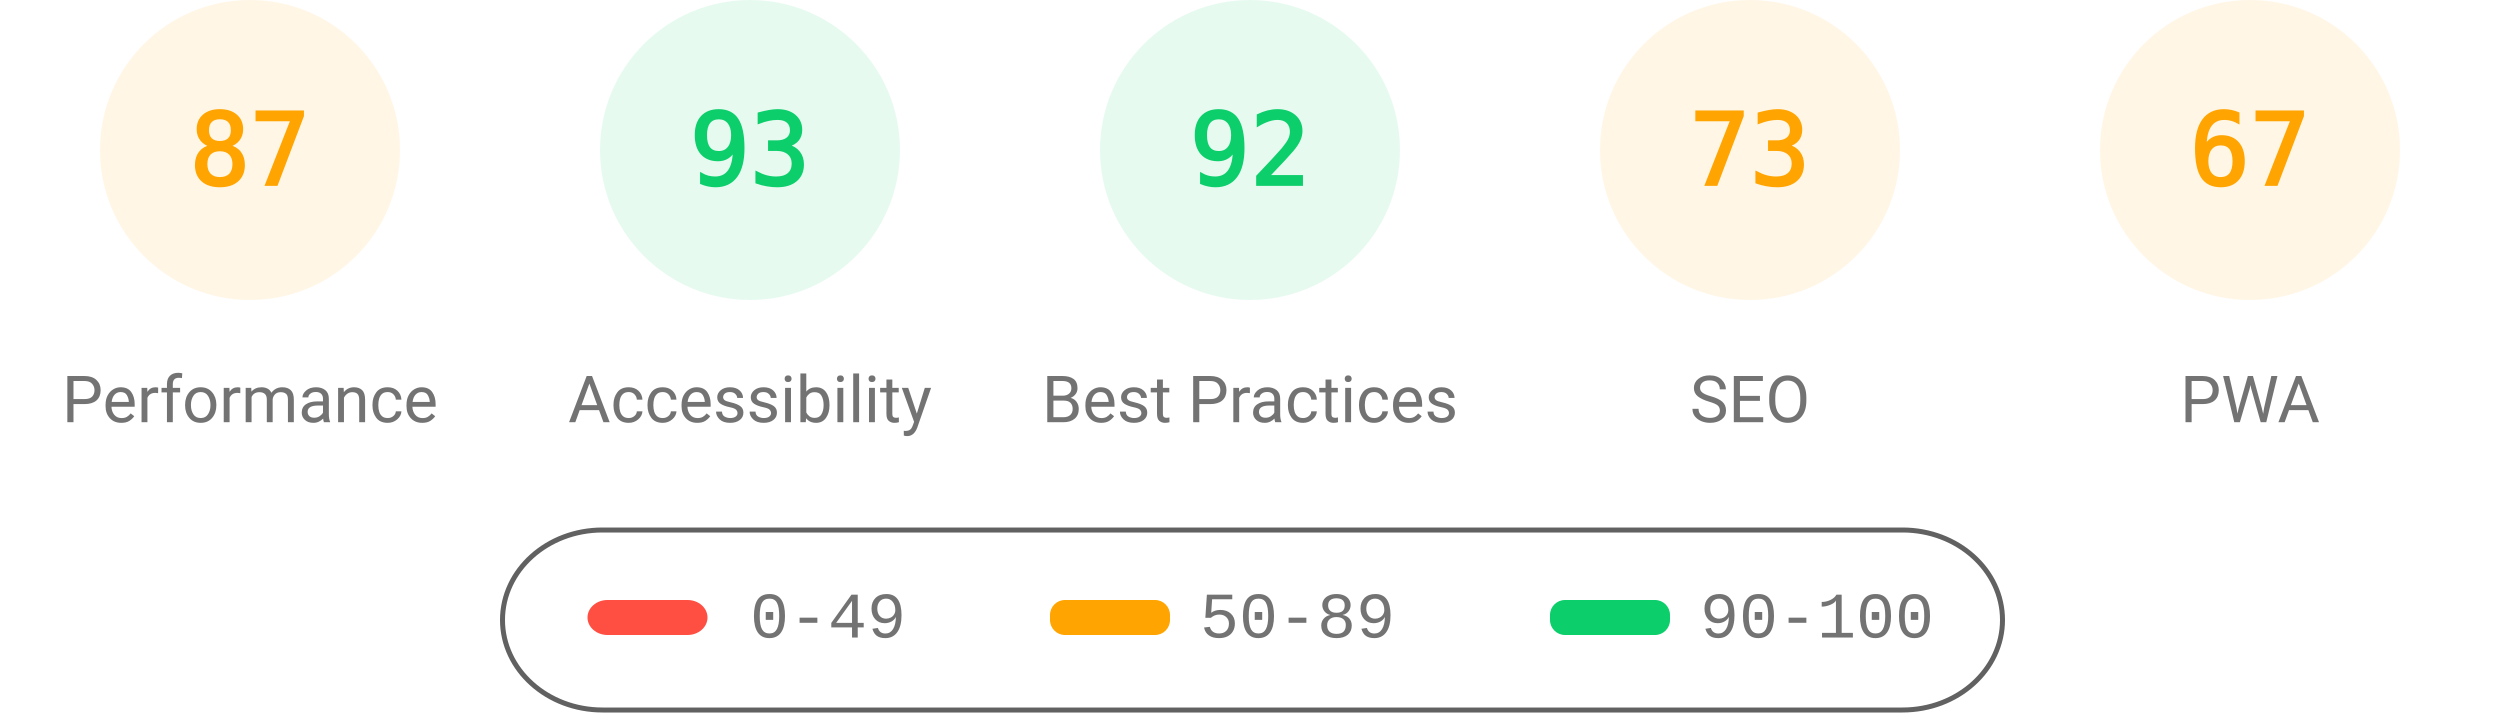
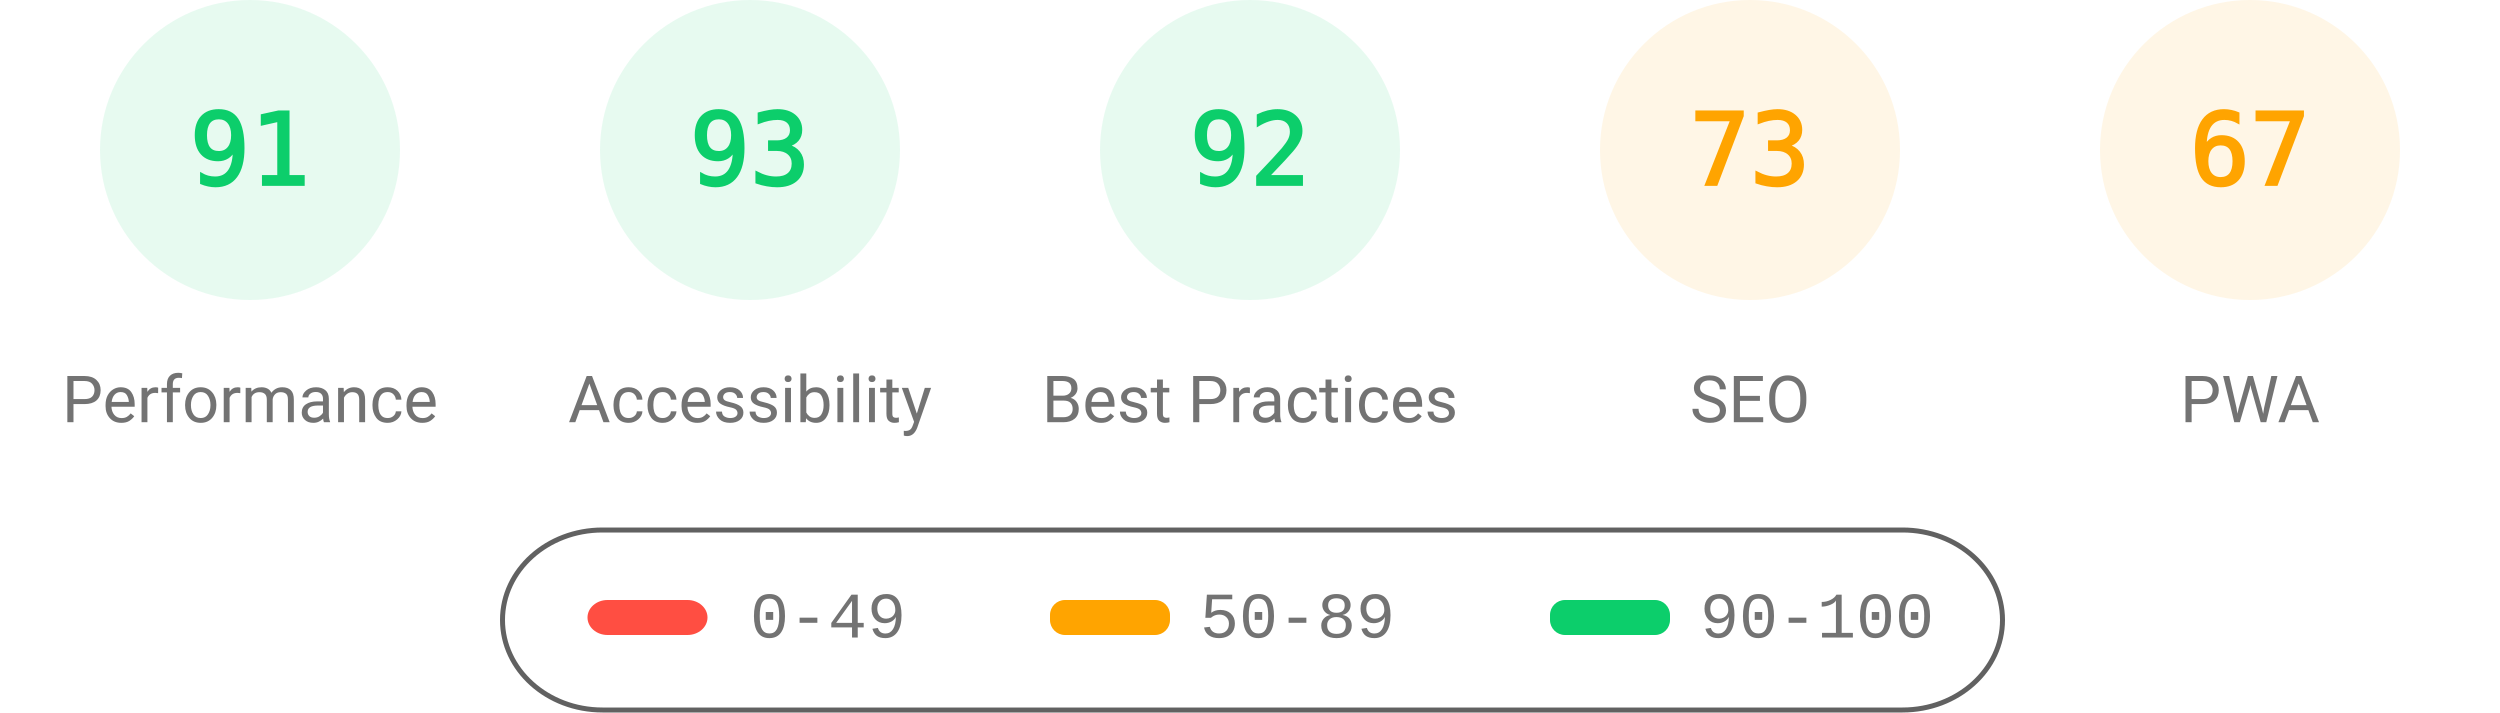
<svg xmlns="http://www.w3.org/2000/svg" fill="none" width="1000" height="285">
  <style>.gauge-base{opacity:.1}.gauge-arc{fill:none;animation-delay:250ms;stroke-linecap:round;transform:rotate(-90deg);transform-origin:100px 60px;animation:load-gauge 1s ease forwards}.guage-text{font-size:40px;font-family:monospace;text-align:center}.guage-red{color:#ff4e42;fill:#ff4e42;stroke:#ff4e42}.guage-orange{color:#ffa400;fill:#ffa400;stroke:#ffa400}.guage-green{color:#0cce6b;fill:#0cce6b;stroke:#0cce6b}.guage-undefined{color:#5c5c5c;fill:#5c5c5c;stroke:#5c5c5c}.guage-title{color:#737373;fill:#737373;stroke:none;font-size:26px;line-height:26px;font-family:Roboto,Halvetica,Arial,sans-serif}@keyframes load-gauge{from{stroke-dasharray:0 352.858}}</style>
-   <svg class="guage-div guage-perf guage-orange" viewBox="0 0 200 200" width="200" height="200">
+   <svg class="guage-div guage-perf guage-green" viewBox="0 0 200 200" width="200" height="200">
    <circle class="gauge-base" r="56" cx="100" cy="60" stroke-width="8" />
-     <circle class="gauge-arc guage-arc-1" r="56" cx="100" cy="60" stroke-width="8" style="stroke-dasharray:306.116,351.858" />
-     <text class="guage-text" x="100" y="60" alignment-baseline="central" dominant-baseline="central" text-anchor="middle">87</text>
+     <circle class="gauge-arc guage-arc-1" r="56" cx="100" cy="60" stroke-width="8" style="stroke-dasharray:320.191,351.858" />
+     <text class="guage-text" x="100" y="60" alignment-baseline="central" dominant-baseline="central" text-anchor="middle">91</text>
    <text class="guage-title" x="100" y="160" alignment-baseline="central" dominant-baseline="central" text-anchor="middle">Performance</text>
  </svg>
  <svg class="guage-div guage-acc guage-green" viewBox="0 0 200 200" width="200" height="200" x="200">
    <circle class="gauge-base" r="56" cx="100" cy="60" stroke-width="8" />
    <circle class="gauge-arc guage-arc-2" r="56" cx="100" cy="60" stroke-width="8" style="stroke-dasharray:327.228,351.858" />
    <text class="guage-text" x="100" y="60" alignment-baseline="central" dominant-baseline="central" text-anchor="middle">93</text>
    <text class="guage-title" x="100" y="160" alignment-baseline="central" dominant-baseline="central" text-anchor="middle">Accessibility</text>
  </svg>
  <svg class="guage-div guage-best guage-green" viewBox="0 0 200 200" width="200" height="200" x="400">
    <circle class="gauge-base" r="56" cx="100" cy="60" stroke-width="8" />
    <circle class="gauge-arc guage-arc-3" r="56" cx="100" cy="60" stroke-width="8" style="stroke-dasharray:323.709,351.858" />
    <text class="guage-text" x="100" y="60" alignment-baseline="central" dominant-baseline="central" text-anchor="middle">92</text>
    <text class="guage-title" x="100" y="160" alignment-baseline="central" dominant-baseline="central" text-anchor="middle">Best Practices</text>
  </svg>
  <svg class="guage-div guage-seo guage-orange" viewBox="0 0 200 200" width="200" height="200" x="600">
    <circle class="gauge-base" r="56" cx="100" cy="60" stroke-width="8" />
    <circle class="gauge-arc guage-arc-4" r="56" cx="100" cy="60" stroke-width="8" style="stroke-dasharray:256.856,351.858" />
    <text class="guage-text" x="100" y="60" alignment-baseline="central" dominant-baseline="central" text-anchor="middle">73</text>
    <text class="guage-title" x="100" y="160" alignment-baseline="central" dominant-baseline="central" text-anchor="middle">SEO</text>
  </svg>
  <svg class="guage-div guage-pwa guage-orange" viewBox="0 0 200 200" width="200" height="200" x="800">
    <circle class="gauge-base" r="56" cx="100" cy="60" stroke-width="8" />
    <circle class="gauge-arc guage-arc-4" r="56" cx="100" cy="60" stroke-width="8" style="stroke-dasharray:235.745,351.858" />
    <text class="guage-text" x="100" y="60" alignment-baseline="central" dominant-baseline="central" text-anchor="middle">67</text>
    <text class="guage-title" x="100" y="160" alignment-baseline="central" dominant-baseline="central" text-anchor="middle">PWA</text>
  </svg>
  <svg width="604" height="76" x="200" y="210">
    <path fill="none" id="canvas_background" d="M-1-1h604v80H-1z" />
    <rect fill-opacity="0" stroke="#616161" stroke-width="2" rx="40" id="svg_2" height="72" width="600" y="2" x="1" fill="#000" />
    <rect stroke="#000" rx="8" id="svg_3" height="14" width="48" y="30" x="35" stroke-opacity="null" stroke-width="0" fill="#ff4e42" />
    <rect stroke="#000" rx="6" id="svg_4" height="14" width="48" y="30" x="220" stroke-opacity="null" stroke-width="0" fill="#ffa400" />
    <rect stroke="#000" rx="6" id="svg_5" height="14" width="48" y="30" x="420" stroke-opacity="null" stroke-width="0" fill="#0cce6b" />
    <text xml:space="preserve" text-anchor="start" font-family="'Courier New', Courier, monospace" font-size="26" id="svg_6" y="45" x="100" stroke-opacity="null" stroke-width="0" stroke="#000" fill="#737373">0-49</text>
    <text xml:space="preserve" text-anchor="start" font-family="'Courier New', Courier, monospace" font-size="26" id="svg_7" y="45" x="280" stroke-opacity="null" stroke-width="0" stroke="#000" fill="#737373">50-89</text>
    <text xml:space="preserve" text-anchor="start" font-family="'Courier New', Courier, monospace" font-size="26" id="svg_8" y="45" x="480" stroke-opacity="null" stroke-width="0" stroke="#000" fill="#737373">90-100</text>
  </svg>
</svg>
